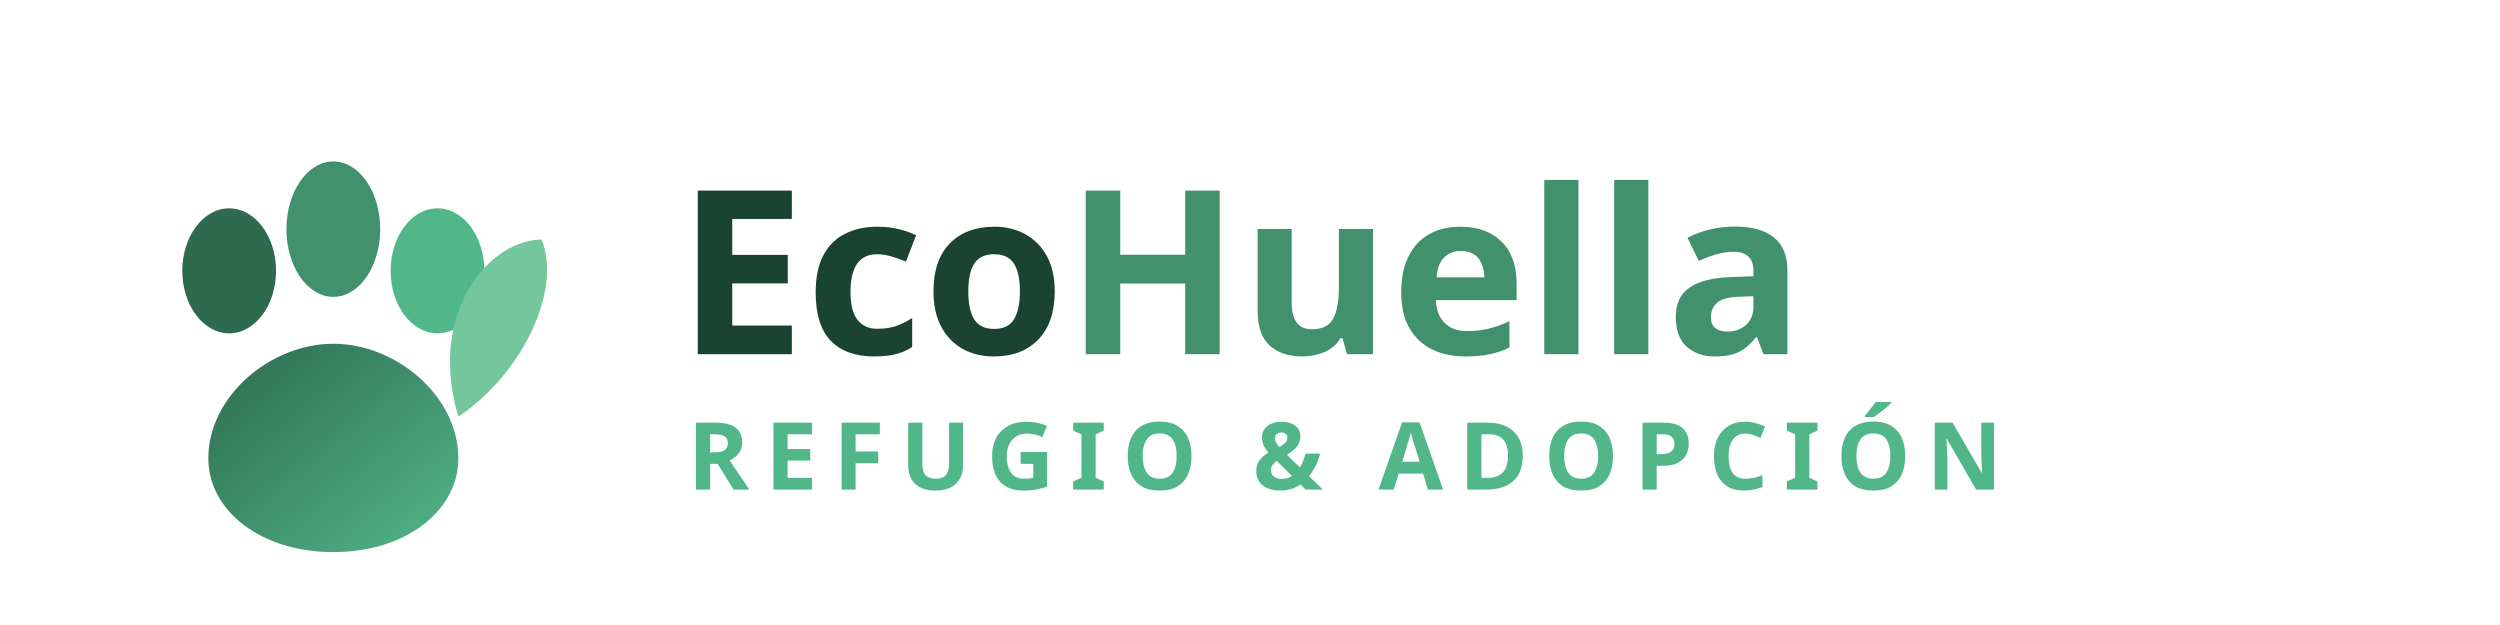
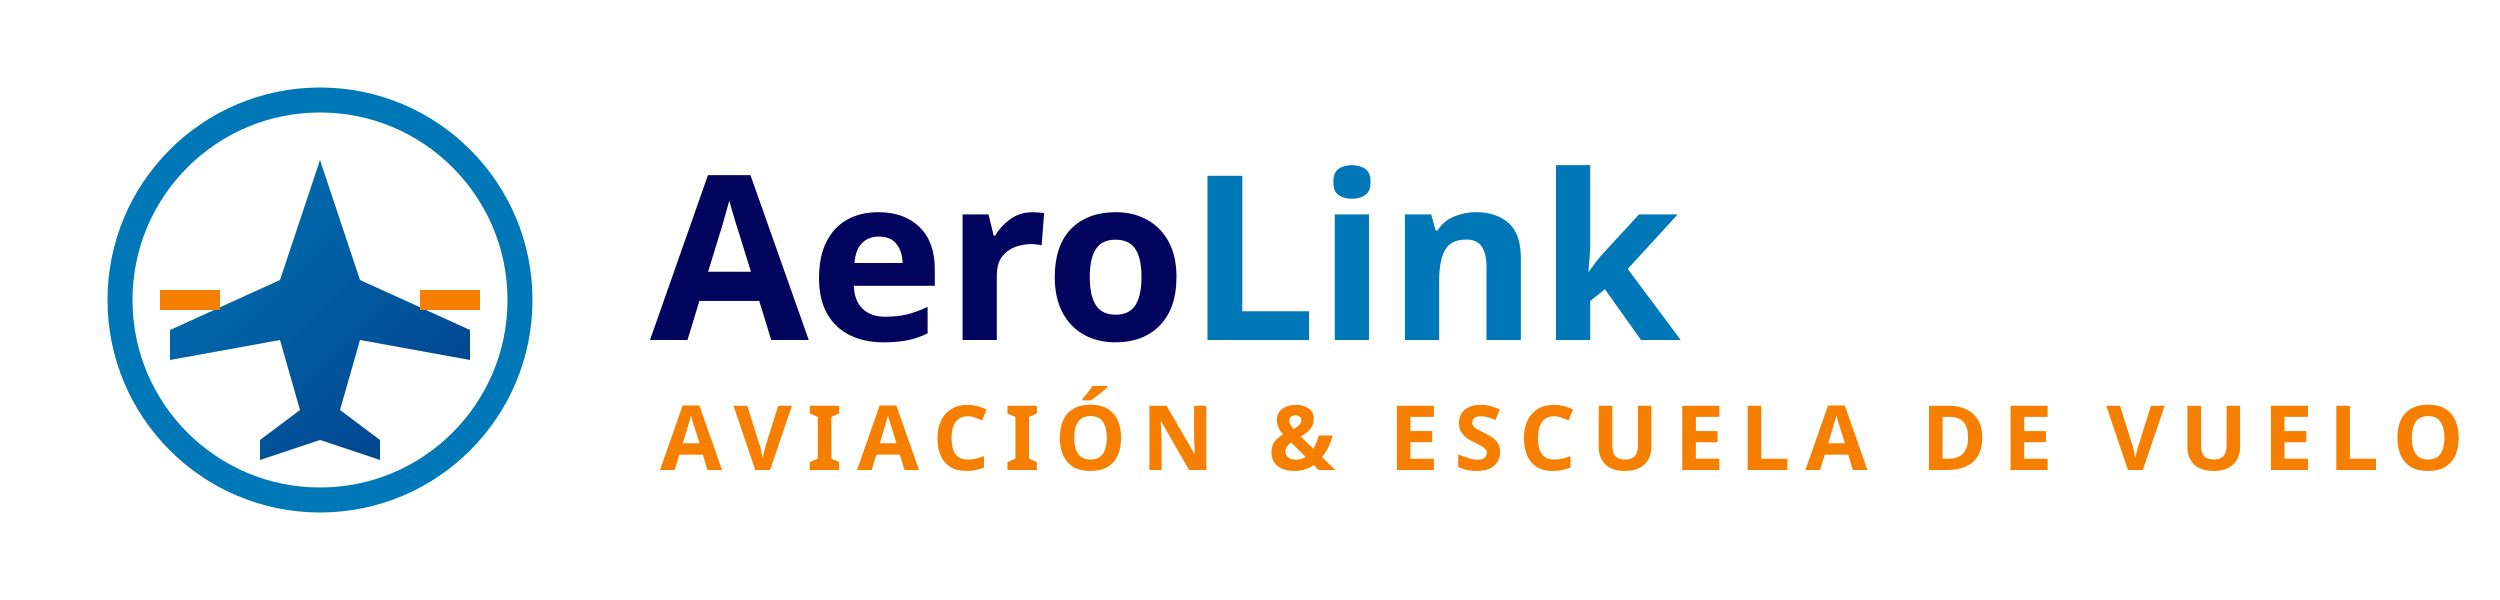
- <svg xmlns="http://www.w3.org/2000/svg" viewBox="0 0 240 60" width="240" height="60">
+ <svg xmlns="http://www.w3.org/2000/svg" viewBox="0 0 250 60" width="250" height="60">
  <defs>
-     <linearGradient id="gradLogo" x1="0%" y1="0%" x2="100%" y2="100%">
-       <stop offset="0%" stop-color="#2d6a4f" />
-       <stop offset="100%" stop-color="#52b788" />
+     <linearGradient id="gradAero" x1="0%" y1="0%" x2="100%" y2="100%">
+       <stop offset="0%" stop-color="#0077b6" />
+       <stop offset="100%" stop-color="#023e8a" />
    </linearGradient>
  </defs>
  <g transform="translate(10, 8)">
-     <path d="M 22 25 C 16 25 10 30 10 36 C 10 41 15 45 22 45 C 29 45 34 41 34 36 C 34 30 28 25 22 25 Z" fill="url(#gradLogo)" />
-     <ellipse cx="12" cy="18" rx="4.5" ry="6" fill="#2d6a4f" />
-     <ellipse cx="22" cy="14" rx="4.5" ry="6.5" fill="#40916c" />
-     <ellipse cx="32" cy="18" rx="4.5" ry="6" fill="#52b788" />
-     <path d="M 34 32 C 40 28 44 20 42 15 C 37 15 31 22 34 32 Z" fill="#74c69d" />
+     <circle cx="22" cy="22" r="20" fill="none" stroke="#0077b6" stroke-width="2.5" />
+     <path d="M 22 8 L 26 20 L 37 25 L 37 28 L 26 26 L 24 33 L 28 36 L 28 38 L 22 36 L 16 38 L 16 36 L 20 33 L 18 26 L 7 28 L 7 25 L 18 20 Z" fill="url(#gradAero)" />
+     <line x1="6" y1="22" x2="12" y2="22" stroke="#f77f00" stroke-width="2" />
+     <line x1="32" y1="22" x2="38" y2="22" stroke="#f77f00" stroke-width="2" />
  </g>
-   <text x="65" y="34" font-family="'Segoe UI', system-ui, -apple-system, sans-serif" font-size="22" font-weight="800" fill="#1b4332">Eco<tspan fill="#40916c">Huella</tspan>
+   <text x="65" y="34" font-family="'Segoe UI', system-ui, -apple-system, sans-serif" font-size="23" font-weight="800" fill="#03045e">Aero<tspan fill="#0077b6">Link</tspan>
  </text>
-   <text x="66" y="47" font-family="'Segoe UI', system-ui, -apple-system, sans-serif" font-size="9" font-weight="600" fill="#52b788" letter-spacing="1.5">REFUGIO &amp; ADOPCIÓN</text>
+   <text x="66" y="47" font-family="'Segoe UI', system-ui, -apple-system, sans-serif" font-size="9" font-weight="700" fill="#f77f00" letter-spacing="1.5">AVIACIÓN &amp; ESCUELA DE VUELO</text>
</svg>
